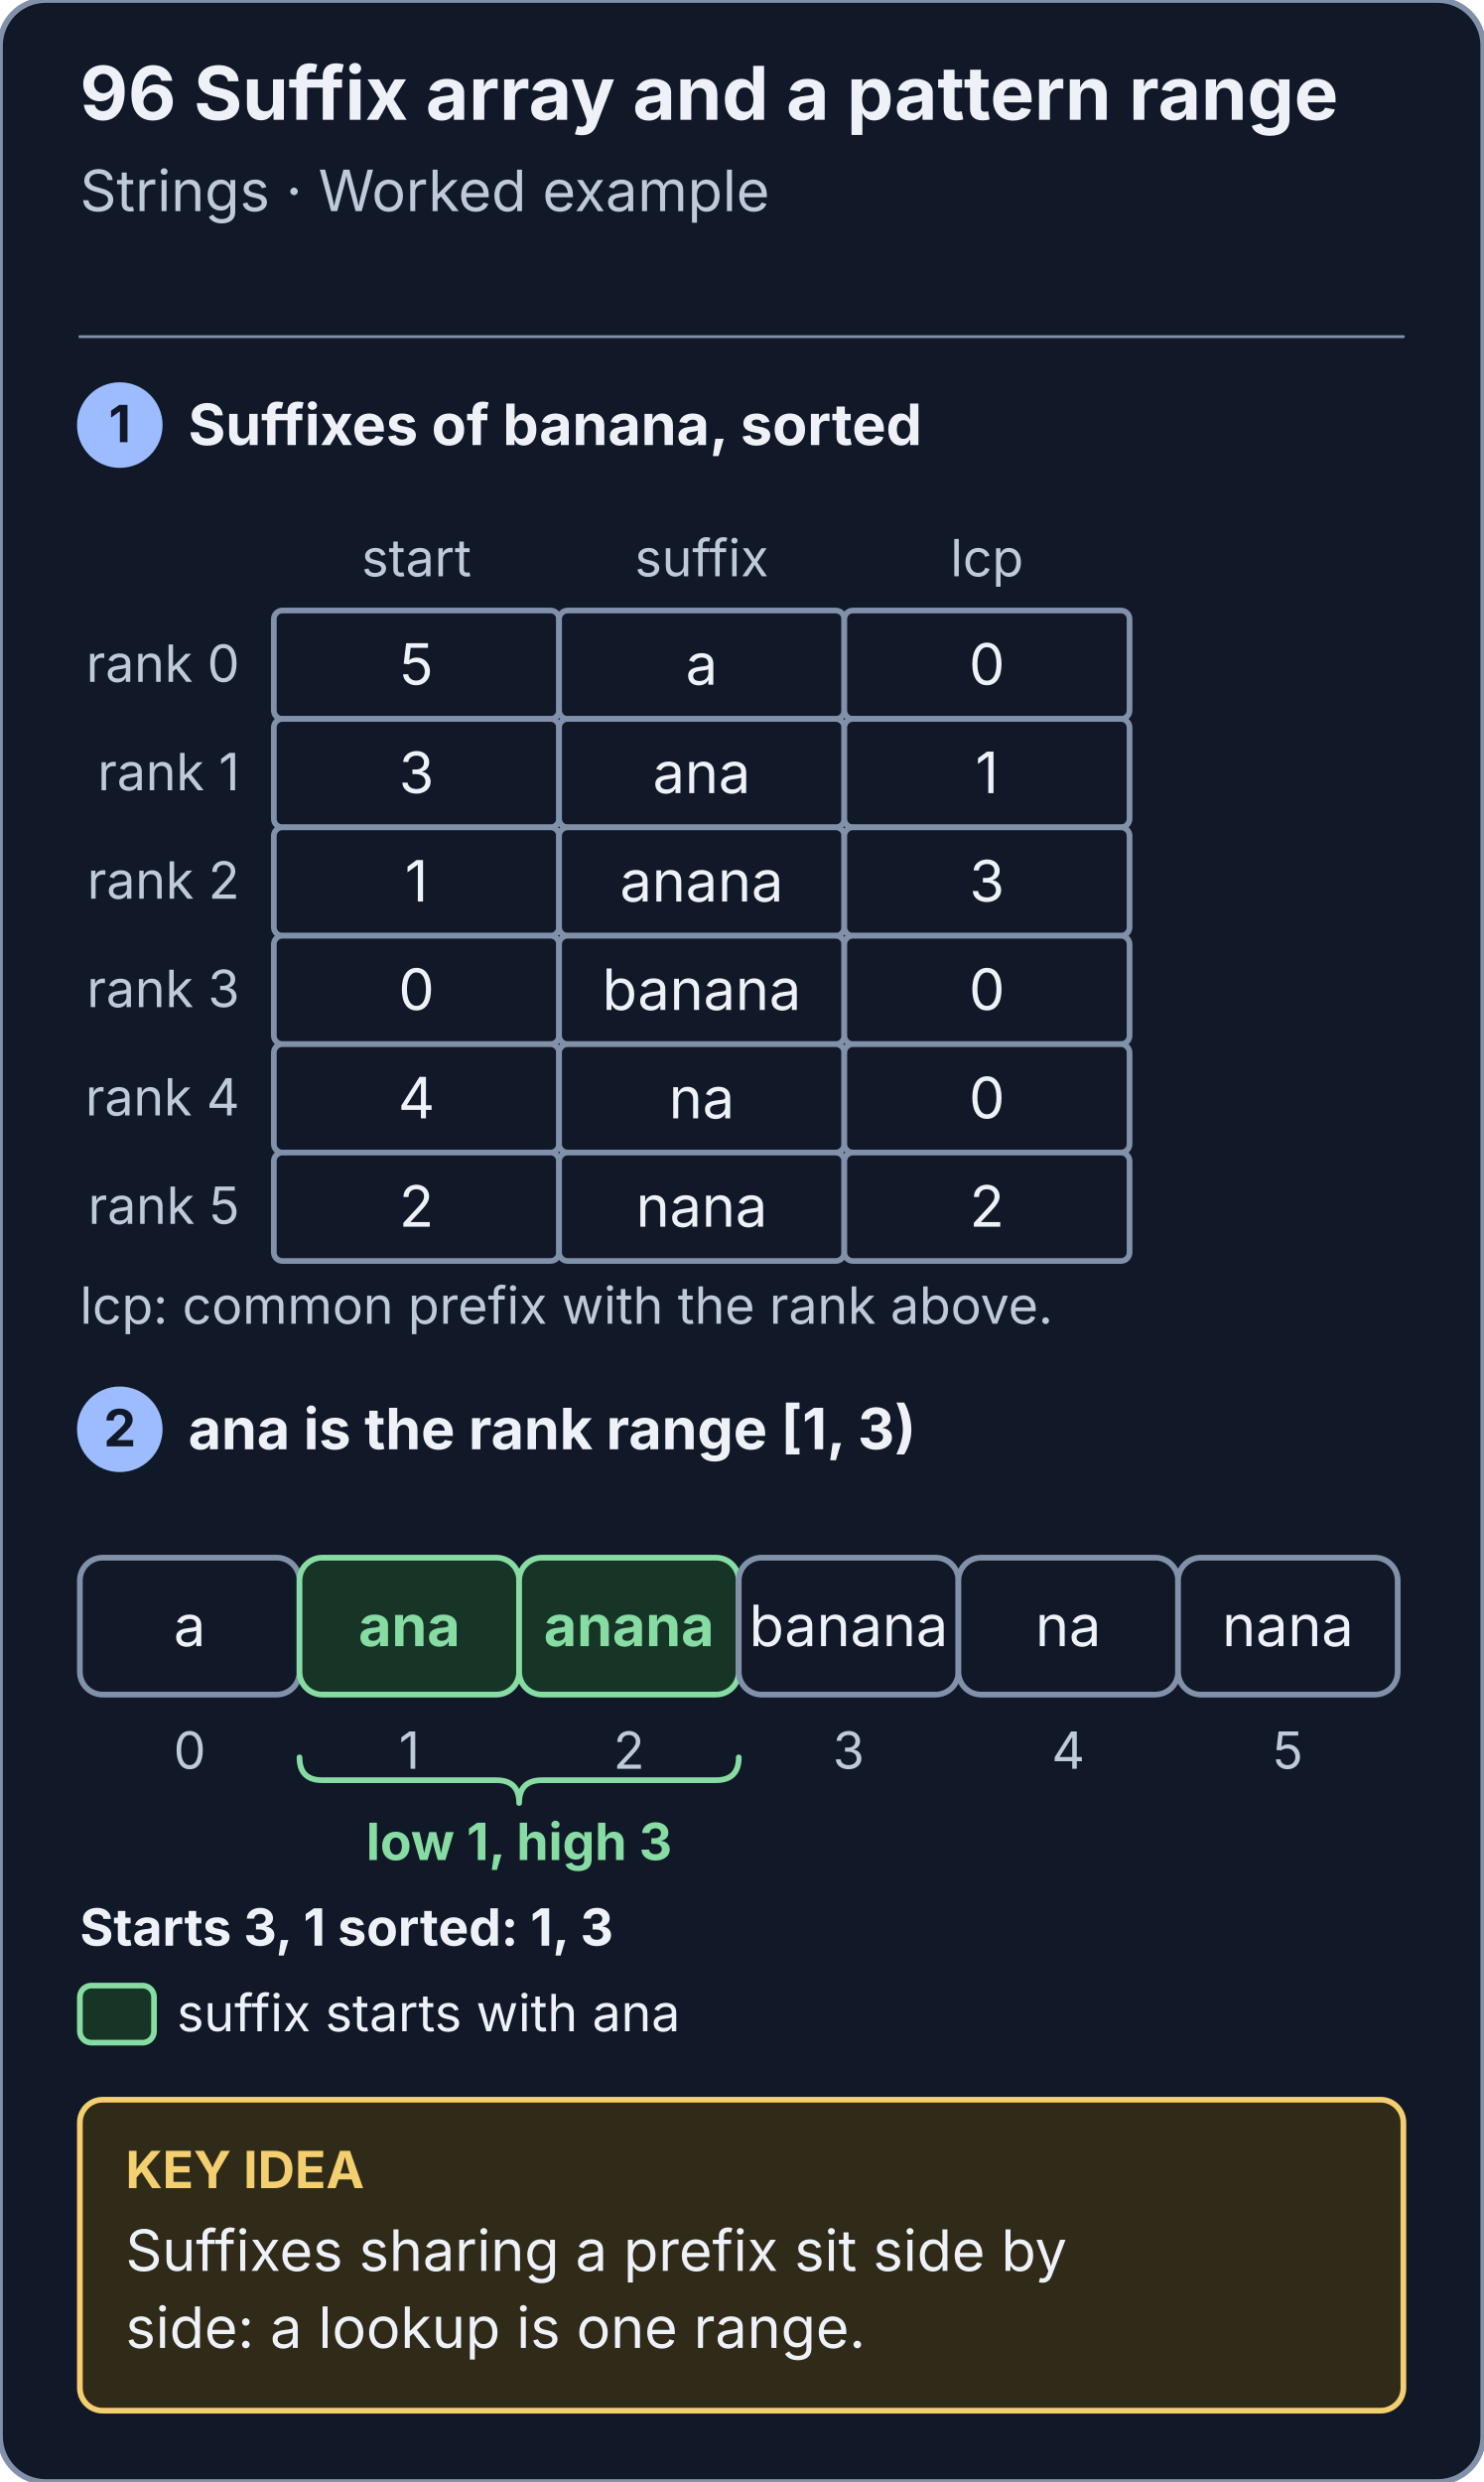
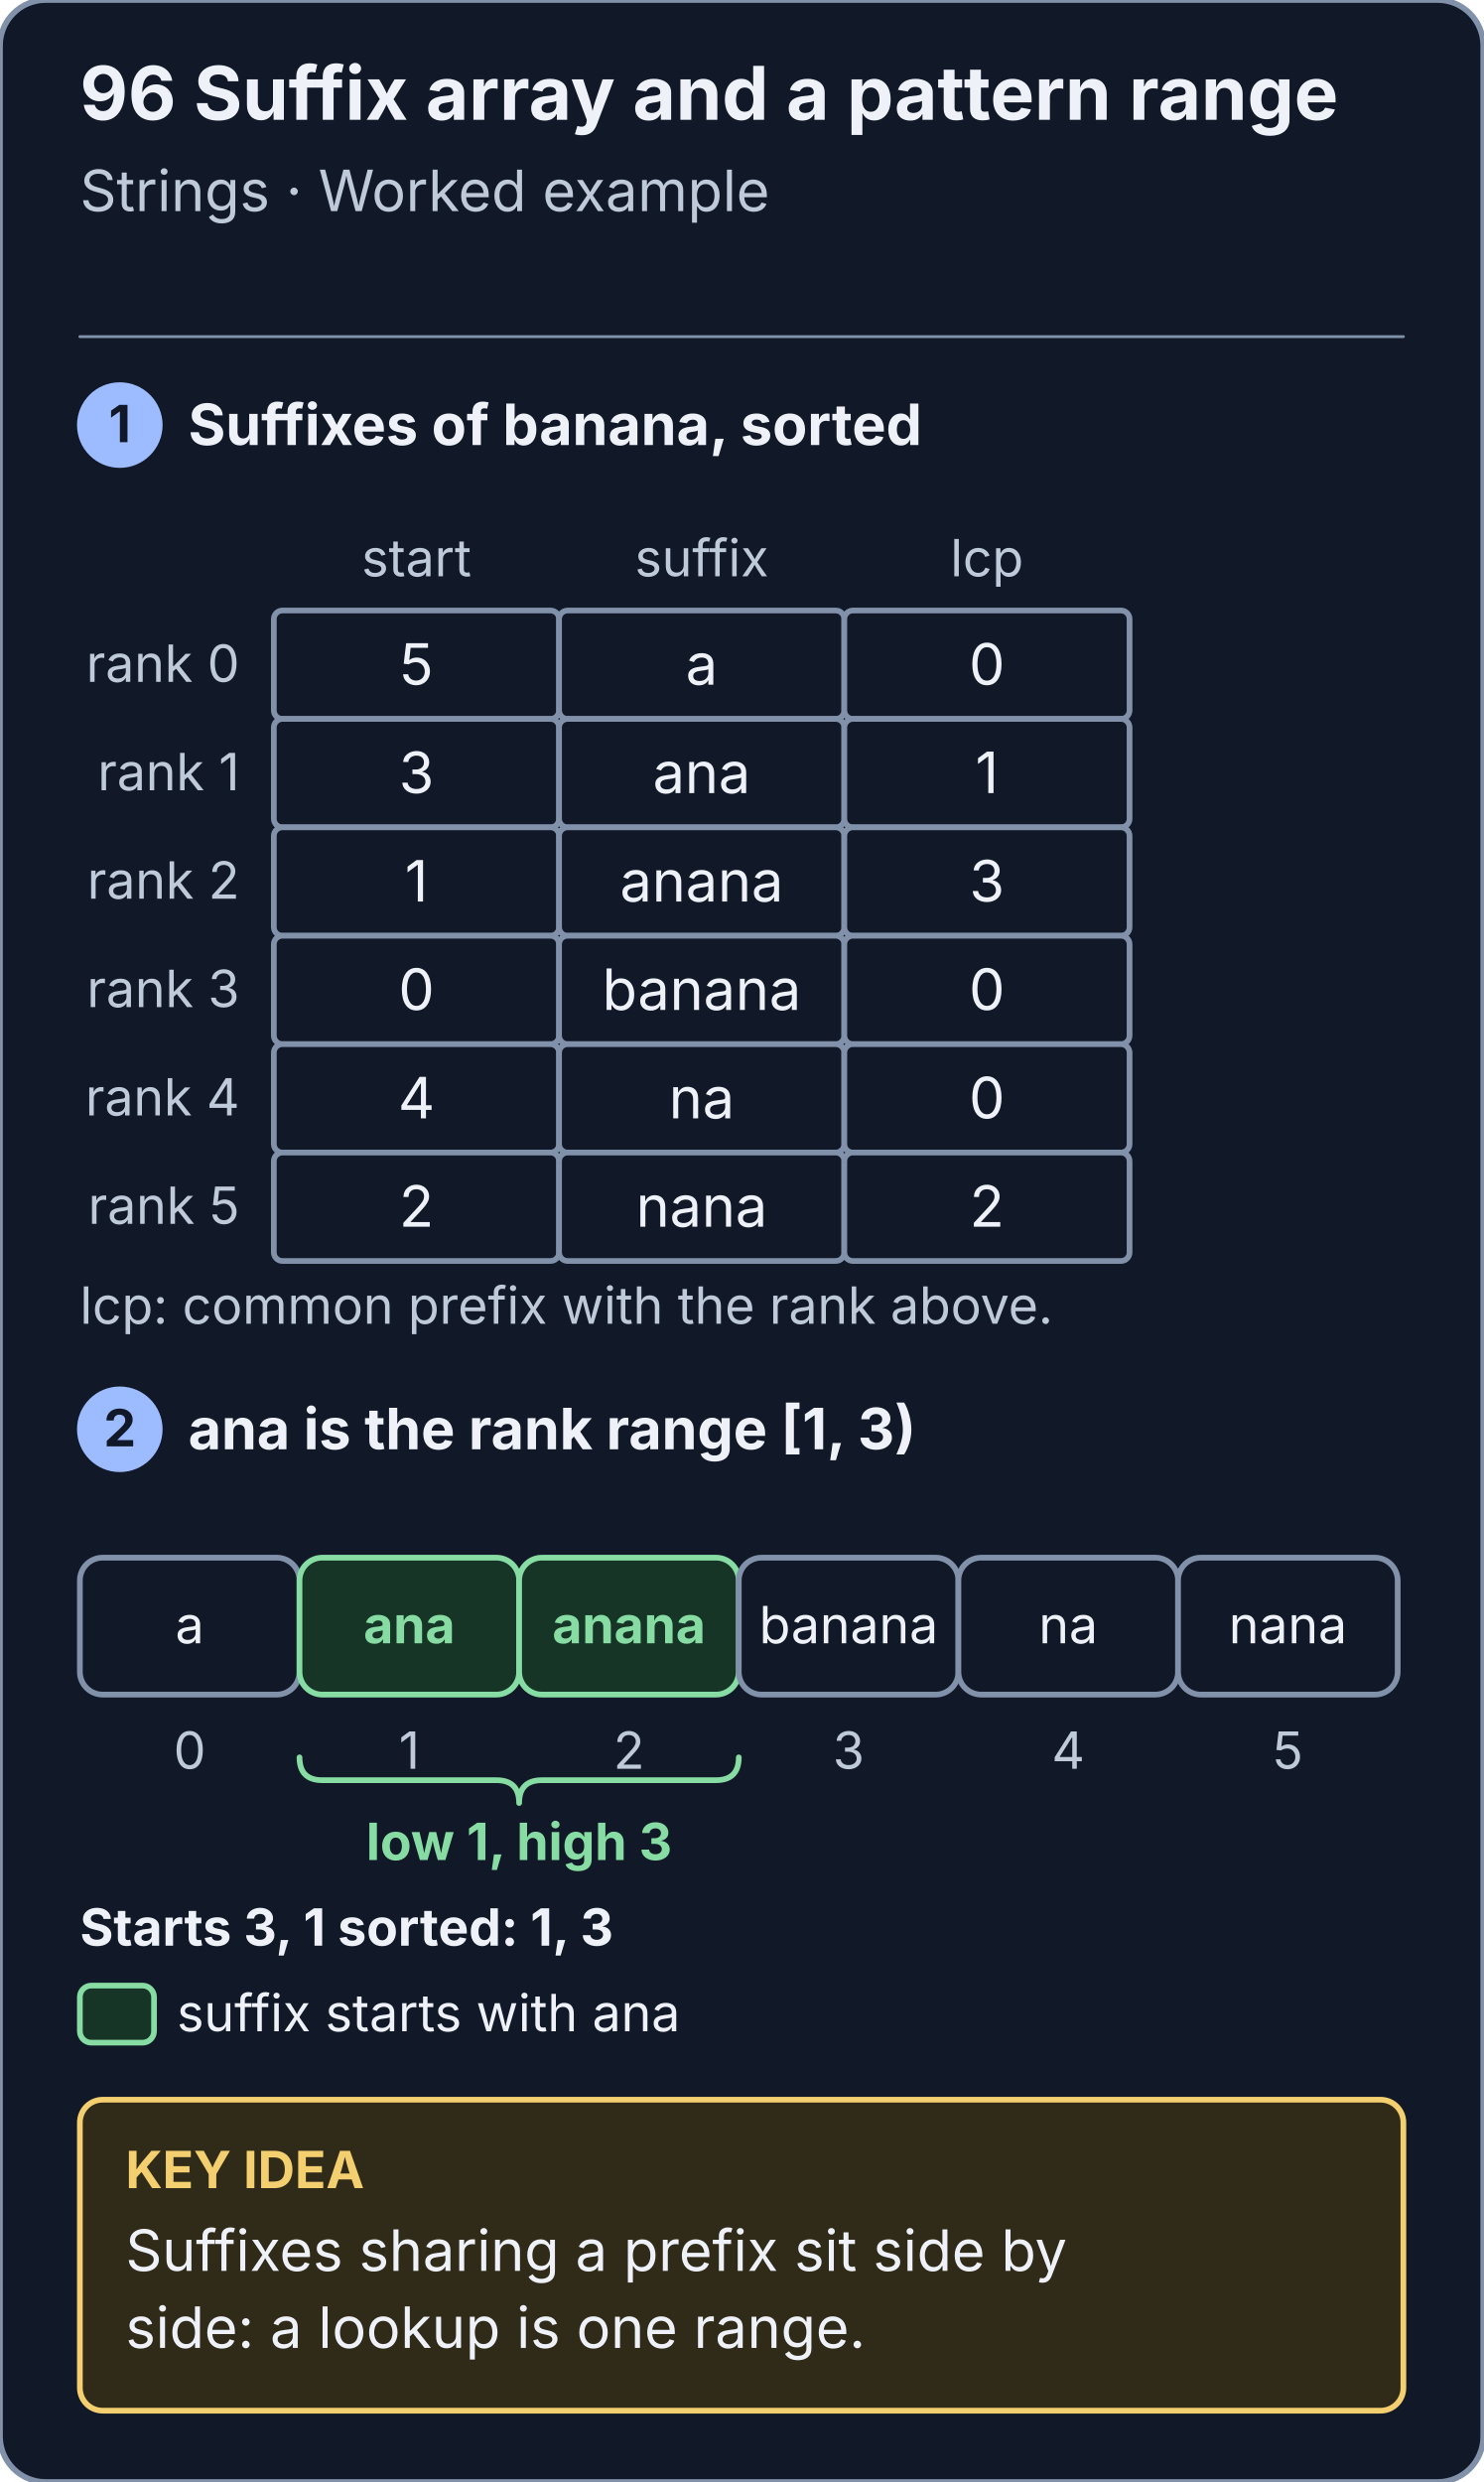
<svg xmlns="http://www.w3.org/2000/svg" viewBox="0 0 520 870" width="520" height="870" role="img" aria-labelledby="title desc">
  <style>text{font-family:system-ui,-apple-system,BlinkMacSystemFont,"Segoe UI",sans-serif} line,path{stroke-linecap:round;stroke-linejoin:round}</style>
  <defs>
    <marker id="suffix-array-lcp-paper-arrow" markerWidth="9" markerHeight="9" refX="8" refY="4" orient="auto" markerUnits="userSpaceOnUse">
      <path d="M 0 0 L 8 4 L 0 8 Z" fill="#111827" />
    </marker>
    <marker id="suffix-array-lcp-ink-arrow" markerWidth="9" markerHeight="9" refX="8" refY="4" orient="auto" markerUnits="userSpaceOnUse">
      <path d="M 0 0 L 8 4 L 0 8 Z" fill="#eef2f8" />
    </marker>
    <marker id="suffix-array-lcp-muted-arrow" markerWidth="9" markerHeight="9" refX="8" refY="4" orient="auto" markerUnits="userSpaceOnUse">
      <path d="M 0 0 L 8 4 L 0 8 Z" fill="#bec9da" />
    </marker>
    <marker id="suffix-array-lcp-line-arrow" markerWidth="9" markerHeight="9" refX="8" refY="4" orient="auto" markerUnits="userSpaceOnUse">
      <path d="M 0 0 L 8 4 L 0 8 Z" fill="#8291aa" />
    </marker>
    <marker id="suffix-array-lcp-blue-arrow" markerWidth="9" markerHeight="9" refX="8" refY="4" orient="auto" markerUnits="userSpaceOnUse">
      <path d="M 0 0 L 8 4 L 0 8 Z" fill="#9cbcff" />
    </marker>
    <marker id="suffix-array-lcp-soft-arrow" markerWidth="9" markerHeight="9" refX="8" refY="4" orient="auto" markerUnits="userSpaceOnUse">
      <path d="M 0 0 L 8 4 L 0 8 Z" fill="#203455" />
    </marker>
    <marker id="suffix-array-lcp-note-arrow" markerWidth="9" markerHeight="9" refX="8" refY="4" orient="auto" markerUnits="userSpaceOnUse">
      <path d="M 0 0 L 8 4 L 0 8 Z" fill="#302a18" />
    </marker>
    <marker id="suffix-array-lcp-gold-arrow" markerWidth="9" markerHeight="9" refX="8" refY="4" orient="auto" markerUnits="userSpaceOnUse">
      <path d="M 0 0 L 8 4 L 0 8 Z" fill="#f4cf70" />
    </marker>
    <marker id="suffix-array-lcp-red-arrow" markerWidth="9" markerHeight="9" refX="8" refY="4" orient="auto" markerUnits="userSpaceOnUse">
      <path d="M 0 0 L 8 4 L 0 8 Z" fill="#ffaaa1" />
    </marker>
    <marker id="suffix-array-lcp-panel-arrow" markerWidth="9" markerHeight="9" refX="8" refY="4" orient="auto" markerUnits="userSpaceOnUse">
      <path d="M 0 0 L 8 4 L 0 8 Z" fill="#192333" />
    </marker>
    <marker id="suffix-array-lcp-green-arrow" markerWidth="9" markerHeight="9" refX="8" refY="4" orient="auto" markerUnits="userSpaceOnUse">
      <path d="M 0 0 L 8 4 L 0 8 Z" fill="#86dca2" />
    </marker>
    <marker id="suffix-array-lcp-mint-arrow" markerWidth="9" markerHeight="9" refX="8" refY="4" orient="auto" markerUnits="userSpaceOnUse">
      <path d="M 0 0 L 8 4 L 0 8 Z" fill="#173527" />
    </marker>
    <marker id="suffix-array-lcp-violet-arrow" markerWidth="9" markerHeight="9" refX="8" refY="4" orient="auto" markerUnits="userSpaceOnUse">
      <path d="M 0 0 L 8 4 L 0 8 Z" fill="#cdb6ff" />
    </marker>
    <marker id="suffix-array-lcp-lilac-arrow" markerWidth="9" markerHeight="9" refX="8" refY="4" orient="auto" markerUnits="userSpaceOnUse">
      <path d="M 0 0 L 8 4 L 0 8 Z" fill="#2a2346" />
    </marker>
    <marker id="suffix-array-lcp-rose-arrow" markerWidth="9" markerHeight="9" refX="8" refY="4" orient="auto" markerUnits="userSpaceOnUse">
      <path d="M 0 0 L 8 4 L 0 8 Z" fill="#3d1f22" />
    </marker>
  </defs>
  <rect x="0" y="0" width="520" height="870" rx="16" fill="#111827" stroke="#8291aa" stroke-width="2" />
  <text x="28" y="42" font-size="26" fill="#eef2f8" text-anchor="start" font-weight="700">96  Suffix array and a pattern range</text>
  <text x="28" y="74" font-size="20" fill="#bec9da" text-anchor="start" font-weight="400">Strings · Worked example</text>
  <line x1="28" y1="118" x2="492" y2="118" stroke="#8291aa" stroke-width="1" />
  <circle cx="42" cy="149" r="14" fill="#9cbcff" stroke="#9cbcff" stroke-width="2" />
  <text x="42" y="155" font-size="18" fill="#111827" text-anchor="middle" font-weight="700">1</text>
  <text x="66" y="156" font-size="20" fill="#eef2f8" text-anchor="start" font-weight="700">Suffixes of banana, sorted</text>
  <text x="146.0" y="202" font-size="18" fill="#bec9da" text-anchor="middle" font-weight="400">start</text>
  <text x="246.0" y="202" font-size="18" fill="#bec9da" text-anchor="middle" font-weight="400">suffix</text>
  <text x="346.0" y="202" font-size="18" fill="#bec9da" text-anchor="middle" font-weight="400">lcp</text>
  <text x="84" y="239.0" font-size="18" fill="#bec9da" text-anchor="end" font-weight="400">rank 0</text>
  <rect x="96" y="214" width="100" height="38" rx="3" fill="#111827" stroke="#8291aa" stroke-width="2" />
  <text x="146.0" y="240.0" font-size="20" fill="#eef2f8" text-anchor="middle" font-weight="400">5</text>
  <rect x="196" y="214" width="100" height="38" rx="3" fill="#111827" stroke="#8291aa" stroke-width="2" />
  <text x="246.0" y="240.0" font-size="20" fill="#eef2f8" text-anchor="middle" font-weight="400">a</text>
  <rect x="296" y="214" width="100" height="38" rx="3" fill="#111827" stroke="#8291aa" stroke-width="2" />
  <text x="346.0" y="240.0" font-size="20" fill="#eef2f8" text-anchor="middle" font-weight="400">0</text>
  <text x="84" y="277.0" font-size="18" fill="#bec9da" text-anchor="end" font-weight="400">rank 1</text>
  <rect x="96" y="252" width="100" height="38" rx="3" fill="#111827" stroke="#8291aa" stroke-width="2" />
  <text x="146.0" y="278.0" font-size="20" fill="#eef2f8" text-anchor="middle" font-weight="400">3</text>
  <rect x="196" y="252" width="100" height="38" rx="3" fill="#111827" stroke="#8291aa" stroke-width="2" />
  <text x="246.0" y="278.0" font-size="20" fill="#eef2f8" text-anchor="middle" font-weight="400">ana</text>
  <rect x="296" y="252" width="100" height="38" rx="3" fill="#111827" stroke="#8291aa" stroke-width="2" />
  <text x="346.0" y="278.0" font-size="20" fill="#eef2f8" text-anchor="middle" font-weight="400">1</text>
  <text x="84" y="315.0" font-size="18" fill="#bec9da" text-anchor="end" font-weight="400">rank 2</text>
  <rect x="96" y="290" width="100" height="38" rx="3" fill="#111827" stroke="#8291aa" stroke-width="2" />
  <text x="146.0" y="316.0" font-size="20" fill="#eef2f8" text-anchor="middle" font-weight="400">1</text>
  <rect x="196" y="290" width="100" height="38" rx="3" fill="#111827" stroke="#8291aa" stroke-width="2" />
  <text x="246.0" y="316.0" font-size="20" fill="#eef2f8" text-anchor="middle" font-weight="400">anana</text>
  <rect x="296" y="290" width="100" height="38" rx="3" fill="#111827" stroke="#8291aa" stroke-width="2" />
  <text x="346.0" y="316.0" font-size="20" fill="#eef2f8" text-anchor="middle" font-weight="400">3</text>
  <text x="84" y="353.0" font-size="18" fill="#bec9da" text-anchor="end" font-weight="400">rank 3</text>
  <rect x="96" y="328" width="100" height="38" rx="3" fill="#111827" stroke="#8291aa" stroke-width="2" />
  <text x="146.0" y="354.0" font-size="20" fill="#eef2f8" text-anchor="middle" font-weight="400">0</text>
  <rect x="196" y="328" width="100" height="38" rx="3" fill="#111827" stroke="#8291aa" stroke-width="2" />
  <text x="246.0" y="354.0" font-size="20" fill="#eef2f8" text-anchor="middle" font-weight="400">banana</text>
  <rect x="296" y="328" width="100" height="38" rx="3" fill="#111827" stroke="#8291aa" stroke-width="2" />
  <text x="346.0" y="354.0" font-size="20" fill="#eef2f8" text-anchor="middle" font-weight="400">0</text>
  <text x="84" y="391.0" font-size="18" fill="#bec9da" text-anchor="end" font-weight="400">rank 4</text>
  <rect x="96" y="366" width="100" height="38" rx="3" fill="#111827" stroke="#8291aa" stroke-width="2" />
  <text x="146.0" y="392.0" font-size="20" fill="#eef2f8" text-anchor="middle" font-weight="400">4</text>
  <rect x="196" y="366" width="100" height="38" rx="3" fill="#111827" stroke="#8291aa" stroke-width="2" />
  <text x="246.0" y="392.0" font-size="20" fill="#eef2f8" text-anchor="middle" font-weight="400">na</text>
  <rect x="296" y="366" width="100" height="38" rx="3" fill="#111827" stroke="#8291aa" stroke-width="2" />
  <text x="346.0" y="392.0" font-size="20" fill="#eef2f8" text-anchor="middle" font-weight="400">0</text>
  <text x="84" y="429.0" font-size="18" fill="#bec9da" text-anchor="end" font-weight="400">rank 5</text>
  <rect x="96" y="404" width="100" height="38" rx="3" fill="#111827" stroke="#8291aa" stroke-width="2" />
  <text x="146.0" y="430.0" font-size="20" fill="#eef2f8" text-anchor="middle" font-weight="400">2</text>
  <rect x="196" y="404" width="100" height="38" rx="3" fill="#111827" stroke="#8291aa" stroke-width="2" />
  <text x="246.0" y="430.0" font-size="20" fill="#eef2f8" text-anchor="middle" font-weight="400">nana</text>
  <rect x="296" y="404" width="100" height="38" rx="3" fill="#111827" stroke="#8291aa" stroke-width="2" />
  <text x="346.0" y="430.0" font-size="20" fill="#eef2f8" text-anchor="middle" font-weight="400">2</text>
  <text x="28" y="464" font-size="18" fill="#bec9da" text-anchor="start" font-weight="400">lcp: common prefix with the rank above.</text>
  <circle cx="42" cy="501" r="14" fill="#9cbcff" stroke="#9cbcff" stroke-width="2" />
  <text x="42" y="507" font-size="18" fill="#111827" text-anchor="middle" font-weight="700">2</text>
  <text x="66" y="508" font-size="20" fill="#eef2f8" text-anchor="start" font-weight="700">ana is the rank range [1, 3)</text>
  <rect x="28" y="546" width="77" height="48" rx="8" fill="#111827" stroke="#8291aa" stroke-width="2" />
-   <text x="66.5" y="577.0" font-size="20" fill="#eef2f8" text-anchor="middle" font-weight="400">a</text>
  <text x="66.5" y="620" font-size="18" fill="#bec9da" text-anchor="middle" font-weight="400">0</text>
  <rect x="105" y="546" width="77" height="48" rx="8" fill="#173527" stroke="#86dca2" stroke-width="2" />
-   <text x="143.5" y="577.0" font-size="20" fill="#86dca2" text-anchor="middle" font-weight="700">ana</text>
  <text x="143.5" y="620" font-size="18" fill="#bec9da" text-anchor="middle" font-weight="400">1</text>
  <rect x="182" y="546" width="77" height="48" rx="8" fill="#173527" stroke="#86dca2" stroke-width="2" />
-   <text x="220.5" y="577.0" font-size="20" fill="#86dca2" text-anchor="middle" font-weight="700">anana</text>
  <text x="220.5" y="620" font-size="18" fill="#bec9da" text-anchor="middle" font-weight="400">2</text>
  <rect x="259" y="546" width="77" height="48" rx="8" fill="#111827" stroke="#8291aa" stroke-width="2" />
-   <text x="297.5" y="577.0" font-size="20" fill="#eef2f8" text-anchor="middle" font-weight="400">banana</text>
  <text x="297.5" y="620" font-size="18" fill="#bec9da" text-anchor="middle" font-weight="400">3</text>
  <rect x="336" y="546" width="77" height="48" rx="8" fill="#111827" stroke="#8291aa" stroke-width="2" />
-   <text x="374.5" y="577.0" font-size="20" fill="#eef2f8" text-anchor="middle" font-weight="400">na</text>
  <text x="374.5" y="620" font-size="18" fill="#bec9da" text-anchor="middle" font-weight="400">4</text>
  <rect x="413" y="546" width="77" height="48" rx="8" fill="#111827" stroke="#8291aa" stroke-width="2" />
-   <text x="451.5" y="577.0" font-size="20" fill="#eef2f8" text-anchor="middle" font-weight="400">nana</text>
  <text x="451.5" y="620" font-size="18" fill="#bec9da" text-anchor="middle" font-weight="400">5</text>
+   <text x="66.5" y="576.0" font-size="18" fill="#eef2f8" text-anchor="middle" font-weight="400">a</text>
+   <text x="143.5" y="576.0" font-size="18" fill="#86dca2" text-anchor="middle" font-weight="700">ana</text>
+   <text x="220.5" y="576.0" font-size="18" fill="#86dca2" text-anchor="middle" font-weight="700">anana</text>
+   <text x="297.5" y="576.0" font-size="18" fill="#eef2f8" text-anchor="middle" font-weight="400">banana</text>
+   <text x="374.5" y="576.0" font-size="18" fill="#eef2f8" text-anchor="middle" font-weight="400">na</text>
+   <text x="451.5" y="576.0" font-size="18" fill="#eef2f8" text-anchor="middle" font-weight="400">nana</text>
  <path d="M 105 616 Q 105 624 113 624 H 174.0 Q 182.0 624 182.0 632 Q 182.0 624 190.0 624 H 251 Q 259 624 259 616" fill="none" stroke="#86dca2" stroke-width="2" />
  <text x="182.0" y="652" font-size="18" fill="#86dca2" text-anchor="middle" font-weight="700">low 1, high 3</text>
  <text x="28" y="682" font-size="18" fill="#eef2f8" text-anchor="start" font-weight="700">Starts 3, 1 sorted: 1, 3</text>
  <rect x="28" y="696" width="26" height="20" rx="4" fill="#173527" stroke="#86dca2" stroke-width="2" />
  <text x="62" y="712" font-size="18" fill="#eef2f8" text-anchor="start" font-weight="400">suffix starts with ana</text>
  <rect x="28" y="736" width="464" height="109" rx="8" fill="#302a18" stroke="#f4cf70" stroke-width="2" />
  <text x="44" y="767" font-size="18" fill="#f4cf70" text-anchor="start" font-weight="700">KEY IDEA</text>
  <text x="44" y="796" font-size="20" fill="#eef2f8" text-anchor="start" font-weight="400">Suffixes sharing a prefix sit side by</text>
  <text x="44" y="823" font-size="20" fill="#eef2f8" text-anchor="start" font-weight="400">side: a lookup is one range.</text>
</svg>
